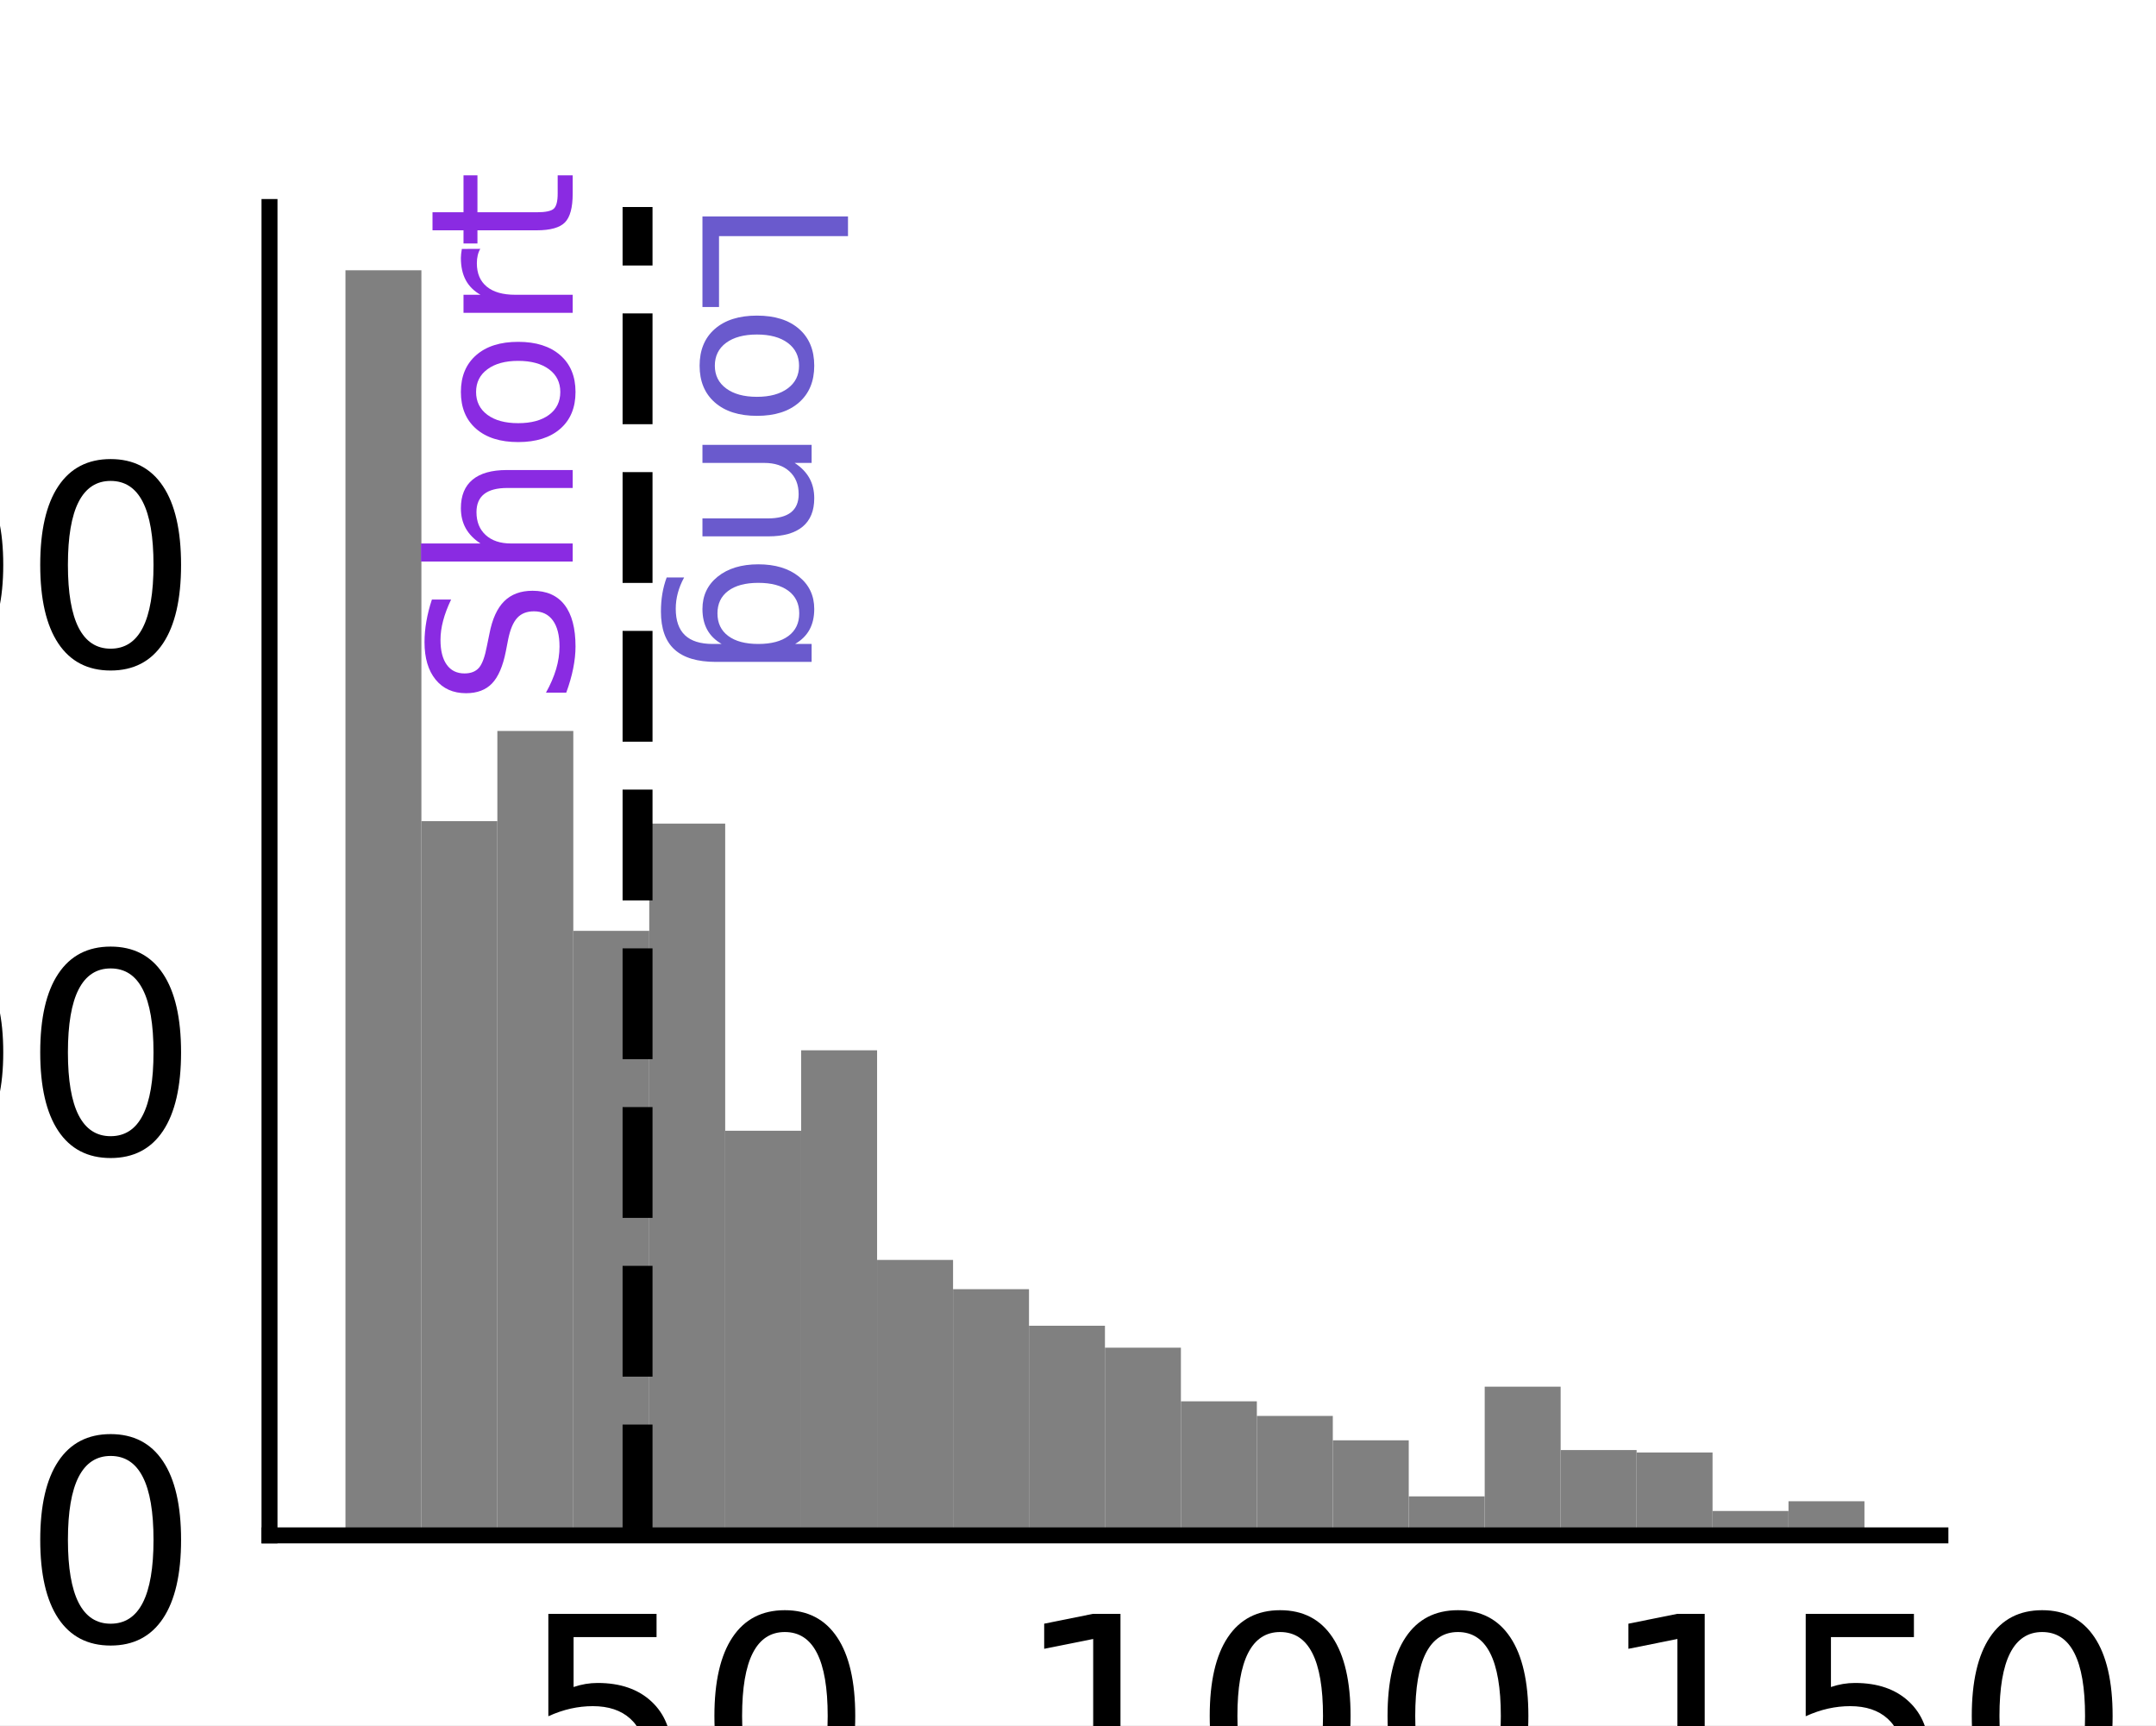
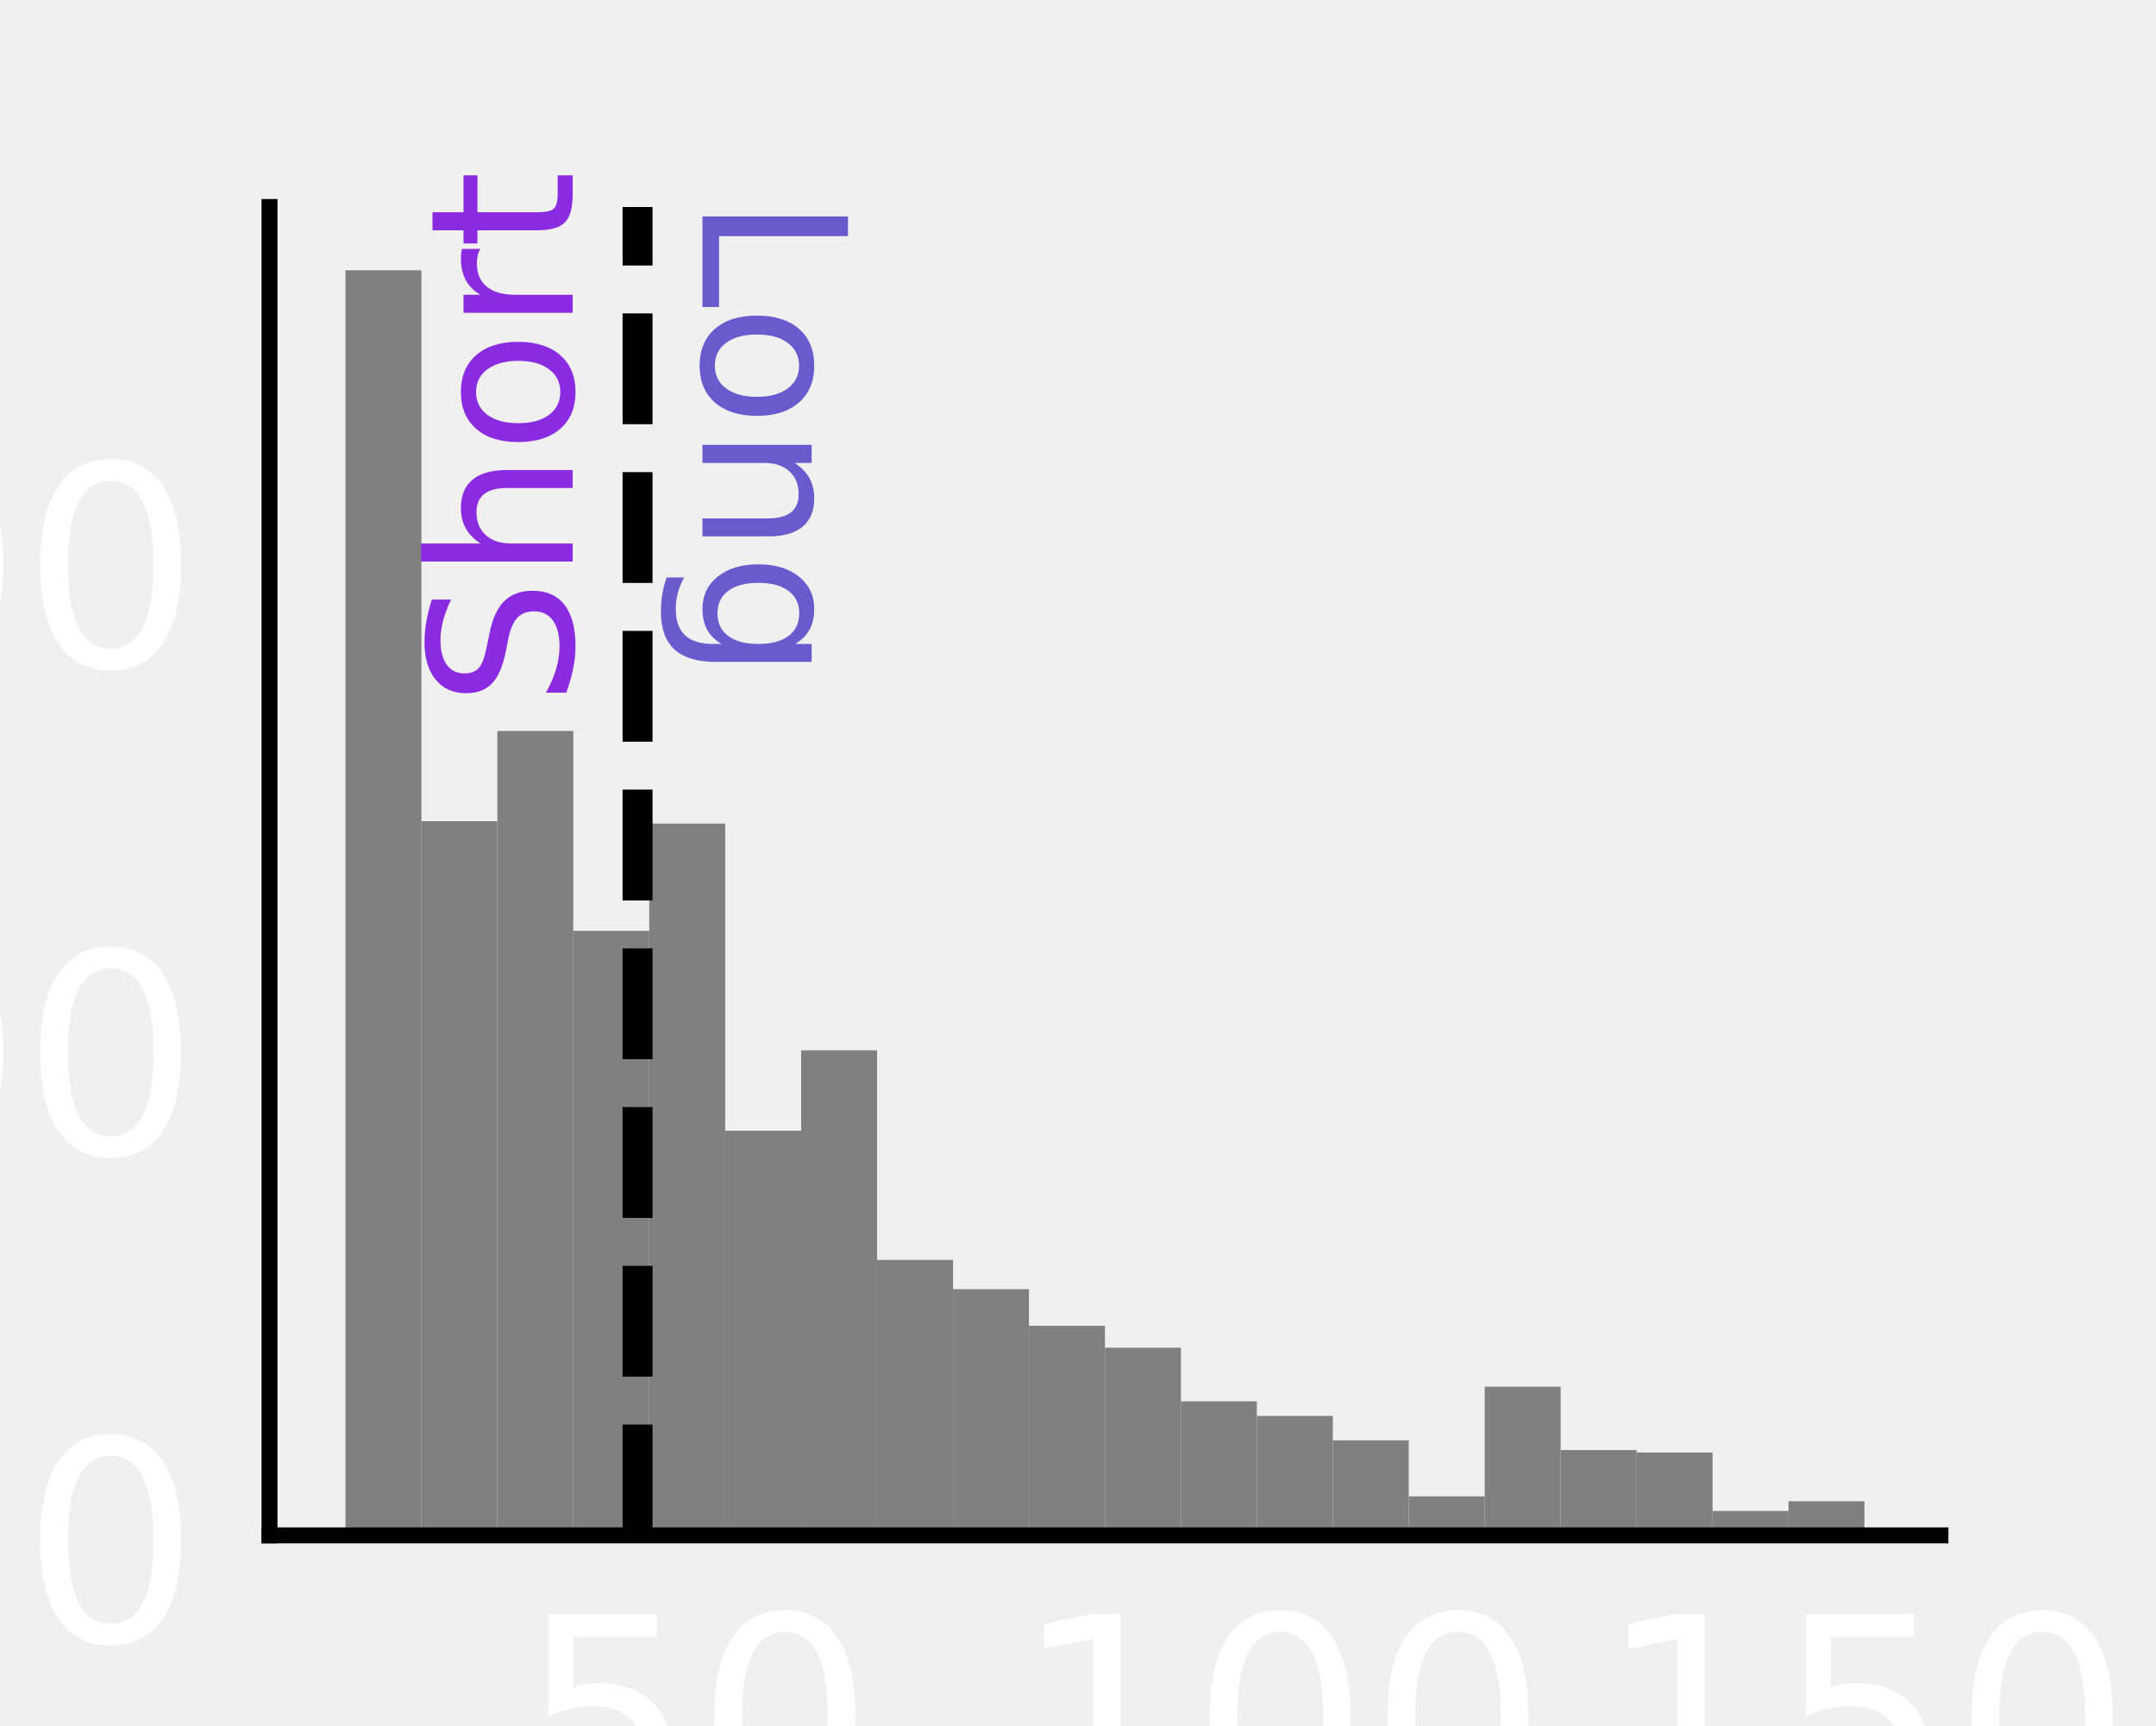
<svg xmlns="http://www.w3.org/2000/svg" xmlns:xlink="http://www.w3.org/1999/xlink" width="108pt" height="86.4pt" viewBox="0 0 108 86.4" version="1.1">
  <defs>
    <style type="text/css">*{stroke-linejoin: round; stroke-linecap: butt}</style>
  </defs>
  <g id="figure_1">
    <g id="patch_1">
-       <path d="M 0 86.4  L 108 86.4  L 108 0  L 0 0  z " style="fill: #ffffff" />
+       <path d="M 0 86.4  L 108 86.4  L 108 0  L 0 0  L 0 86.4  z " style="fill: none" />
    </g>
    <g id="axes_1">
      <g id="patch_2">
-         <path d="M 13.5 76.896  L 97.2 76.896  L 97.2 10.368  L 13.5 10.368  z " style="fill: #ffffff" />
+         <path d="M 13.5 76.896  L 97.2 76.896  L 97.2 10.368  L 13.5 10.368  L 13.5 76.896  z " style="fill: none" />
      </g>
      <g id="patch_3">
-         <path d="M 17.305 76.896  L 21.109 76.896  L 21.109 13.536  L 17.305 13.536  z " clip-path="url(#p0dc6f7afa4)" style="fill: #808080" />
+         <path d="M 17.305 76.896  L 21.109 76.896  L 21.109 13.536  L 17.305 13.536  z " clip-path="url(#p7f4268e467)" style="fill: #808080" />
      </g>
      <g id="patch_4">
-         <path d="M 21.109 76.896  L 24.914 76.896  L 24.914 41.126  L 21.109 41.126  z " clip-path="url(#p0dc6f7afa4)" style="fill: #808080" />
+         <path d="M 21.109 76.896  L 24.914 76.896  L 24.914 41.126  L 21.109 41.126  z " clip-path="url(#p7f4268e467)" style="fill: #808080" />
      </g>
      <g id="patch_5">
-         <path d="M 24.914 76.896  L 28.718 76.896  L 28.718 36.609  L 24.914 36.609  z " clip-path="url(#p0dc6f7afa4)" style="fill: #808080" />
+         <path d="M 24.914 76.896  L 28.718 76.896  L 28.718 36.609  L 24.914 36.609  z " clip-path="url(#p7f4268e467)" style="fill: #808080" />
      </g>
      <g id="patch_6">
-         <path d="M 28.718 76.896  L 32.523 76.896  L 32.523 46.62  L 28.718 46.62  z " clip-path="url(#p0dc6f7afa4)" style="fill: #808080" />
+         <path d="M 28.718 76.896  L 32.523 76.896  L 32.523 46.62  L 28.718 46.62  z " clip-path="url(#p7f4268e467)" style="fill: #808080" />
      </g>
      <g id="patch_7">
-         <path d="M 32.523 76.896  L 36.327 76.896  L 36.327 41.248  L 32.523 41.248  z " clip-path="url(#p0dc6f7afa4)" style="fill: #808080" />
+         <path d="M 32.523 76.896  L 36.327 76.896  L 36.327 41.248  L 32.523 41.248  z " clip-path="url(#p7f4268e467)" style="fill: #808080" />
      </g>
      <g id="patch_8">
-         <path d="M 36.327 76.896  L 40.132 76.896  L 40.132 56.631  L 36.327 56.631  z " clip-path="url(#p0dc6f7afa4)" style="fill: #808080" />
+         <path d="M 36.327 76.896  L 40.132 76.896  L 40.132 56.631  L 36.327 56.631  z " clip-path="url(#p7f4268e467)" style="fill: #808080" />
      </g>
      <g id="patch_9">
-         <path d="M 40.132 76.896  L 43.936 76.896  L 43.936 52.602  L 40.132 52.602  z " clip-path="url(#p0dc6f7afa4)" style="fill: #808080" />
+         <path d="M 40.132 76.896  L 43.936 76.896  L 43.936 52.602  L 40.132 52.602  z " clip-path="url(#p7f4268e467)" style="fill: #808080" />
      </g>
      <g id="patch_10">
-         <path d="M 43.936 76.896  L 47.741 76.896  L 47.741 63.101  L 43.936 63.101  z " clip-path="url(#p0dc6f7afa4)" style="fill: #808080" />
+         <path d="M 43.936 76.896  L 47.741 76.896  L 47.741 63.101  L 43.936 63.101  z " clip-path="url(#p7f4268e467)" style="fill: #808080" />
      </g>
      <g id="patch_11">
-         <path d="M 47.741 76.896  L 51.545 76.896  L 51.545 64.566  L 47.741 64.566  z " clip-path="url(#p0dc6f7afa4)" style="fill: #808080" />
+         <path d="M 47.741 76.896  L 51.545 76.896  L 51.545 64.566  L 47.741 64.566  z " clip-path="url(#p7f4268e467)" style="fill: #808080" />
      </g>
      <g id="patch_12">
-         <path d="M 51.545 76.896  L 55.35 76.896  L 55.35 66.397  L 51.545 66.397  z " clip-path="url(#p0dc6f7afa4)" style="fill: #808080" />
+         <path d="M 51.545 76.896  L 55.35 76.896  L 55.35 66.397  L 51.545 66.397  z " clip-path="url(#p7f4268e467)" style="fill: #808080" />
      </g>
      <g id="patch_13">
-         <path d="M 55.35 76.896  L 59.155 76.896  L 59.155 67.496  L 55.35 67.496  z " clip-path="url(#p0dc6f7afa4)" style="fill: #808080" />
+         <path d="M 55.35 76.896  L 59.155 76.896  L 59.155 67.496  L 55.35 67.496  z " clip-path="url(#p7f4268e467)" style="fill: #808080" />
      </g>
      <g id="patch_14">
-         <path d="M 59.155 76.896  L 62.959 76.896  L 62.959 70.182  L 59.155 70.182  z " clip-path="url(#p0dc6f7afa4)" style="fill: #808080" />
+         <path d="M 59.155 76.896  L 62.959 76.896  L 62.959 70.182  L 59.155 70.182  z " clip-path="url(#p7f4268e467)" style="fill: #808080" />
      </g>
      <g id="patch_15">
-         <path d="M 62.959 76.896  L 66.764 76.896  L 66.764 70.914  L 62.959 70.914  z " clip-path="url(#p0dc6f7afa4)" style="fill: #808080" />
+         <path d="M 62.959 76.896  L 66.764 76.896  L 66.764 70.914  L 62.959 70.914  z " clip-path="url(#p7f4268e467)" style="fill: #808080" />
      </g>
      <g id="patch_16">
-         <path d="M 66.764 76.896  L 70.568 76.896  L 70.568 72.135  L 66.764 72.135  z " clip-path="url(#p0dc6f7afa4)" style="fill: #808080" />
+         <path d="M 66.764 76.896  L 70.568 76.896  L 70.568 72.135  L 66.764 72.135  z " clip-path="url(#p7f4268e467)" style="fill: #808080" />
      </g>
      <g id="patch_17">
-         <path d="M 70.568 76.896  L 74.373 76.896  L 74.373 74.943  L 70.568 74.943  z " clip-path="url(#p0dc6f7afa4)" style="fill: #808080" />
+         <path d="M 70.568 76.896  L 74.373 76.896  L 74.373 74.943  L 70.568 74.943  z " clip-path="url(#p7f4268e467)" style="fill: #808080" />
      </g>
      <g id="patch_18">
-         <path d="M 74.373 76.896  L 78.177 76.896  L 78.177 69.449  L 74.373 69.449  z " clip-path="url(#p0dc6f7afa4)" style="fill: #808080" />
+         <path d="M 74.373 76.896  L 78.177 76.896  L 78.177 69.449  L 74.373 69.449  z " clip-path="url(#p7f4268e467)" style="fill: #808080" />
      </g>
      <g id="patch_19">
-         <path d="M 78.177 76.896  L 81.982 76.896  L 81.982 72.623  L 78.177 72.623  z " clip-path="url(#p0dc6f7afa4)" style="fill: #808080" />
+         <path d="M 78.177 76.896  L 81.982 76.896  L 81.982 72.623  L 78.177 72.623  z " clip-path="url(#p7f4268e467)" style="fill: #808080" />
      </g>
      <g id="patch_20">
-         <path d="M 81.982 76.896  L 85.786 76.896  L 85.786 72.745  L 81.982 72.745  z " clip-path="url(#p0dc6f7afa4)" style="fill: #808080" />
+         <path d="M 81.982 76.896  L 85.786 76.896  L 85.786 72.745  L 81.982 72.745  z " clip-path="url(#p7f4268e467)" style="fill: #808080" />
      </g>
      <g id="patch_21">
-         <path d="M 85.786 76.896  L 89.591 76.896  L 89.591 75.675  L 85.786 75.675  z " clip-path="url(#p0dc6f7afa4)" style="fill: #808080" />
+         <path d="M 85.786 76.896  L 89.591 76.896  L 89.591 75.675  L 85.786 75.675  z " clip-path="url(#p7f4268e467)" style="fill: #808080" />
      </g>
      <g id="patch_22">
-         <path d="M 89.591 76.896  L 93.395 76.896  L 93.395 75.187  L 89.591 75.187  z " clip-path="url(#p0dc6f7afa4)" style="fill: #808080" />
+         <path d="M 89.591 76.896  L 93.395 76.896  L 93.395 75.187  L 89.591 75.187  z " clip-path="url(#p7f4268e467)" style="fill: #808080" />
      </g>
      <g id="matplotlib.axis_1">
        <g id="xtick_1">
          <g id="line2d_1" />
          <g id="text_1">
-             <g transform="translate(25.95649 91.03381) scale(0.14 -0.14)">
+             <g style="fill: #ffffff" transform="translate(25.95649 91.03381) scale(0.14 -0.14)">
              <defs>
                <path id="DejaVuSans-35" d="M 691 4666  L 3169 4666  L 3169 4134  L 1269 4134  L 1269 2991  Q 1406 3038 1543 3061  Q 1681 3084 1819 3084  Q 2600 3084 3056 2656  Q 3513 2228 3513 1497  Q 3513 744 3044 326  Q 2575 -91 1722 -91  Q 1428 -91 1123 -41  Q 819 9 494 109  L 494 744  Q 775 591 1075 516  Q 1375 441 1709 441  Q 2250 441 2565 725  Q 2881 1009 2881 1497  Q 2881 1984 2565 2268  Q 2250 2553 1709 2553  Q 1456 2553 1204 2497  Q 953 2441 691 2322  L 691 4666  z " transform="scale(0.015625)" />
                <path id="DejaVuSans-30" d="M 2034 4250  Q 1547 4250 1301 3770  Q 1056 3291 1056 2328  Q 1056 1369 1301 889  Q 1547 409 2034 409  Q 2525 409 2770 889  Q 3016 1369 3016 2328  Q 3016 3291 2770 3770  Q 2525 4250 2034 4250  z M 2034 4750  Q 2819 4750 3233 4129  Q 3647 3509 3647 2328  Q 3647 1150 3233 529  Q 2819 -91 2034 -91  Q 1250 -91 836 529  Q 422 1150 422 2328  Q 422 3509 836 4129  Q 1250 4750 2034 4750  z " transform="scale(0.015625)" />
              </defs>
              <use xlink:href="#DejaVuSans-35" />
              <use xlink:href="#DejaVuSans-30" x="63.623" />
            </g>
          </g>
        </g>
        <g id="xtick_2">
          <g id="line2d_2" />
          <g id="text_2">
-             <g transform="translate(50.76847 91.03381) scale(0.14 -0.14)">
+             <g style="fill: #ffffff" transform="translate(50.76847 91.03381) scale(0.14 -0.14)">
              <defs>
                <path id="DejaVuSans-31" d="M 794 531  L 1825 531  L 1825 4091  L 703 3866  L 703 4441  L 1819 4666  L 2450 4666  L 2450 531  L 3481 531  L 3481 0  L 794 0  L 794 531  z " transform="scale(0.015625)" />
              </defs>
              <use xlink:href="#DejaVuSans-31" />
              <use xlink:href="#DejaVuSans-30" x="63.623" />
              <use xlink:href="#DejaVuSans-30" x="127.246" />
            </g>
          </g>
        </g>
        <g id="xtick_3">
          <g id="line2d_3" />
          <g id="text_3">
-             <g transform="translate(80.03421 91.03381) scale(0.14 -0.14)">
+             <g style="fill: #ffffff" transform="translate(80.03421 91.03381) scale(0.14 -0.14)">
              <use xlink:href="#DejaVuSans-31" />
              <use xlink:href="#DejaVuSans-35" x="63.623" />
              <use xlink:href="#DejaVuSans-30" x="127.246" />
            </g>
          </g>
        </g>
        <g id="text_4">
-           <g transform="translate(10.04688 108.5832) scale(0.14 -0.14)">
+           <g style="fill: #ffffff" transform="translate(10.04688 108.5832) scale(0.14 -0.14)">
            <defs>
              <path id="DejaVuSans-42" d="M 1259 2228  L 1259 519  L 2272 519  Q 2781 519 3026 730  Q 3272 941 3272 1375  Q 3272 1813 3026 2020  Q 2781 2228 2272 2228  L 1259 2228  z M 1259 4147  L 1259 2741  L 2194 2741  Q 2656 2741 2882 2914  Q 3109 3088 3109 3444  Q 3109 3797 2882 3972  Q 2656 4147 2194 4147  L 1259 4147  z M 628 4666  L 2241 4666  Q 2963 4666 3353 4366  Q 3744 4066 3744 3513  Q 3744 3084 3544 2831  Q 3344 2578 2956 2516  Q 3422 2416 3680 2098  Q 3938 1781 3938 1306  Q 3938 681 3513 340  Q 3088 0 2303 0  L 628 0  L 628 4666  z " transform="scale(0.015625)" />
              <path id="DejaVuSans-6c" d="M 603 4863  L 1178 4863  L 1178 0  L 603 0  L 603 4863  z " transform="scale(0.015625)" />
              <path id="DejaVuSans-6f" d="M 1959 3097  Q 1497 3097 1228 2736  Q 959 2375 959 1747  Q 959 1119 1226 758  Q 1494 397 1959 397  Q 2419 397 2687 759  Q 2956 1122 2956 1747  Q 2956 2369 2687 2733  Q 2419 3097 1959 3097  z M 1959 3584  Q 2709 3584 3137 3096  Q 3566 2609 3566 1747  Q 3566 888 3137 398  Q 2709 -91 1959 -91  Q 1206 -91 779 398  Q 353 888 353 1747  Q 353 2609 779 3096  Q 1206 3584 1959 3584  z " transform="scale(0.015625)" />
              <path id="DejaVuSans-63" d="M 3122 3366  L 3122 2828  Q 2878 2963 2633 3030  Q 2388 3097 2138 3097  Q 1578 3097 1268 2742  Q 959 2388 959 1747  Q 959 1106 1268 751  Q 1578 397 2138 397  Q 2388 397 2633 464  Q 2878 531 3122 666  L 3122 134  Q 2881 22 2623 -34  Q 2366 -91 2075 -91  Q 1284 -91 818 406  Q 353 903 353 1747  Q 353 2603 823 3093  Q 1294 3584 2113 3584  Q 2378 3584 2631 3529  Q 2884 3475 3122 3366  z " transform="scale(0.015625)" />
              <path id="DejaVuSans-6b" d="M 581 4863  L 1159 4863  L 1159 1991  L 2875 3500  L 3609 3500  L 1753 1863  L 3688 0  L 2938 0  L 1159 1709  L 1159 0  L 581 0  L 581 4863  z " transform="scale(0.015625)" />
              <path id="DejaVuSans-20" transform="scale(0.015625)" />
              <path id="DejaVuSans-4c" d="M 628 4666  L 1259 4666  L 1259 531  L 3531 531  L 3531 0  L 628 0  L 628 4666  z " transform="scale(0.015625)" />
              <path id="DejaVuSans-65" d="M 3597 1894  L 3597 1613  L 953 1613  Q 991 1019 1311 708  Q 1631 397 2203 397  Q 2534 397 2845 478  Q 3156 559 3463 722  L 3463 178  Q 3153 47 2828 -22  Q 2503 -91 2169 -91  Q 1331 -91 842 396  Q 353 884 353 1716  Q 353 2575 817 3079  Q 1281 3584 2069 3584  Q 2775 3584 3186 3129  Q 3597 2675 3597 1894  z M 3022 2063  Q 3016 2534 2758 2815  Q 2500 3097 2075 3097  Q 1594 3097 1305 2825  Q 1016 2553 972 2059  L 3022 2063  z " transform="scale(0.015625)" />
              <path id="DejaVuSans-6e" d="M 3513 2113  L 3513 0  L 2938 0  L 2938 2094  Q 2938 2591 2744 2837  Q 2550 3084 2163 3084  Q 1697 3084 1428 2787  Q 1159 2491 1159 1978  L 1159 0  L 581 0  L 581 3500  L 1159 3500  L 1159 2956  Q 1366 3272 1645 3428  Q 1925 3584 2291 3584  Q 2894 3584 3203 3211  Q 3513 2838 3513 2113  z " transform="scale(0.015625)" />
              <path id="DejaVuSans-67" d="M 2906 1791  Q 2906 2416 2648 2759  Q 2391 3103 1925 3103  Q 1463 3103 1205 2759  Q 947 2416 947 1791  Q 947 1169 1205 825  Q 1463 481 1925 481  Q 2391 481 2648 825  Q 2906 1169 2906 1791  z M 3481 434  Q 3481 -459 3084 -895  Q 2688 -1331 1869 -1331  Q 1566 -1331 1297 -1286  Q 1028 -1241 775 -1147  L 775 -588  Q 1028 -725 1275 -790  Q 1522 -856 1778 -856  Q 2344 -856 2625 -561  Q 2906 -266 2906 331  L 2906 616  Q 2728 306 2450 153  Q 2172 0 1784 0  Q 1141 0 747 490  Q 353 981 353 1791  Q 353 2603 747 3093  Q 1141 3584 1784 3584  Q 2172 3584 2450 3431  Q 2728 3278 2906 2969  L 2906 3500  L 3481 3500  L 3481 434  z " transform="scale(0.015625)" />
              <path id="DejaVuSans-74" d="M 1172 4494  L 1172 3500  L 2356 3500  L 2356 3053  L 1172 3053  L 1172 1153  Q 1172 725 1289 603  Q 1406 481 1766 481  L 2356 481  L 2356 0  L 1766 0  Q 1100 0 847 248  Q 594 497 594 1153  L 594 3053  L 172 3053  L 172 3500  L 594 3500  L 594 4494  L 1172 4494  z " transform="scale(0.015625)" />
              <path id="DejaVuSans-68" d="M 3513 2113  L 3513 0  L 2938 0  L 2938 2094  Q 2938 2591 2744 2837  Q 2550 3084 2163 3084  Q 1697 3084 1428 2787  Q 1159 2491 1159 1978  L 1159 0  L 581 0  L 581 4863  L 1159 4863  L 1159 2956  Q 1366 3272 1645 3428  Q 1925 3584 2291 3584  Q 2894 3584 3203 3211  Q 3513 2838 3513 2113  z " transform="scale(0.015625)" />
            </defs>
            <use xlink:href="#DejaVuSans-42" />
            <use xlink:href="#DejaVuSans-6c" x="68.604" />
            <use xlink:href="#DejaVuSans-6f" x="96.387" />
            <use xlink:href="#DejaVuSans-63" x="157.568" />
            <use xlink:href="#DejaVuSans-6b" x="212.549" />
            <use xlink:href="#DejaVuSans-20" x="270.459" />
            <use xlink:href="#DejaVuSans-4c" x="302.246" />
            <use xlink:href="#DejaVuSans-65" x="356.209" />
            <use xlink:href="#DejaVuSans-6e" x="417.732" />
            <use xlink:href="#DejaVuSans-67" x="481.111" />
            <use xlink:href="#DejaVuSans-74" x="544.588" />
            <use xlink:href="#DejaVuSans-68" x="583.797" />
          </g>
        </g>
      </g>
      <g id="matplotlib.axis_2">
        <g id="ytick_1">
          <g id="line2d_4" />
          <g id="text_5">
-             <g transform="translate(1.0925 82.21491) scale(0.14 -0.14)">
+             <g style="fill: #ffffff" transform="translate(1.0925 82.21491) scale(0.14 -0.14)">
              <use xlink:href="#DejaVuSans-30" />
            </g>
          </g>
        </g>
        <g id="ytick_2">
          <g id="line2d_5" />
          <g id="text_6">
-             <g transform="translate(-16.7225 57.79872) scale(0.14 -0.14)">
+             <g style="fill: #ffffff" transform="translate(-16.7225 57.79872) scale(0.14 -0.14)">
              <defs>
                <path id="DejaVuSans-32" d="M 1228 531  L 3431 531  L 3431 0  L 469 0  L 469 531  Q 828 903 1448 1529  Q 2069 2156 2228 2338  Q 2531 2678 2651 2914  Q 2772 3150 2772 3378  Q 2772 3750 2511 3984  Q 2250 4219 1831 4219  Q 1534 4219 1204 4116  Q 875 4013 500 3803  L 500 4441  Q 881 4594 1212 4672  Q 1544 4750 1819 4750  Q 2544 4750 2975 4387  Q 3406 4025 3406 3419  Q 3406 3131 3298 2873  Q 3191 2616 2906 2266  Q 2828 2175 2409 1742  Q 1991 1309 1228 531  z " transform="scale(0.015625)" />
              </defs>
              <use xlink:href="#DejaVuSans-32" />
              <use xlink:href="#DejaVuSans-30" x="63.623" />
              <use xlink:href="#DejaVuSans-30" x="127.246" />
            </g>
          </g>
        </g>
        <g id="ytick_3">
          <g id="line2d_6" />
          <g id="text_7">
-             <g transform="translate(-16.7225 33.38254) scale(0.14 -0.14)">
+             <g style="fill: #ffffff" transform="translate(-16.7225 33.38254) scale(0.14 -0.14)">
              <defs>
                <path id="DejaVuSans-34" d="M 2419 4116  L 825 1625  L 2419 1625  L 2419 4116  z M 2253 4666  L 3047 4666  L 3047 1625  L 3713 1625  L 3713 1100  L 3047 1100  L 3047 0  L 2419 0  L 2419 1100  L 313 1100  L 313 1709  L 2253 4666  z " transform="scale(0.015625)" />
              </defs>
              <use xlink:href="#DejaVuSans-34" />
              <use xlink:href="#DejaVuSans-30" x="63.623" />
              <use xlink:href="#DejaVuSans-30" x="127.246" />
            </g>
          </g>
        </g>
        <g id="text_8">
-           <g transform="translate(-23.63406 74.30184) rotate(-90) scale(0.14 -0.14)">
+           <g style="fill: #ffffff" transform="translate(-23.63406 74.30184) rotate(-90) scale(0.14 -0.14)">
            <defs>
              <path id="DejaVuSans-23" d="M 3272 2816  L 2363 2816  L 2100 1772  L 3016 1772  L 3272 2816  z M 2803 4594  L 2478 3297  L 3391 3297  L 3719 4594  L 4219 4594  L 3897 3297  L 4872 3297  L 4872 2816  L 3775 2816  L 3519 1772  L 4513 1772  L 4513 1294  L 3397 1294  L 3072 0  L 2572 0  L 2894 1294  L 1978 1294  L 1656 0  L 1153 0  L 1478 1294  L 494 1294  L 494 1772  L 1594 1772  L 1856 2816  L 850 2816  L 850 3297  L 1978 3297  L 2297 4594  L 2803 4594  z " transform="scale(0.015625)" />
              <path id="DejaVuSans-73" d="M 2834 3397  L 2834 2853  Q 2591 2978 2328 3040  Q 2066 3103 1784 3103  Q 1356 3103 1142 2972  Q 928 2841 928 2578  Q 928 2378 1081 2264  Q 1234 2150 1697 2047  L 1894 2003  Q 2506 1872 2764 1633  Q 3022 1394 3022 966  Q 3022 478 2636 193  Q 2250 -91 1575 -91  Q 1294 -91 989 -36  Q 684 19 347 128  L 347 722  Q 666 556 975 473  Q 1284 391 1588 391  Q 1994 391 2212 530  Q 2431 669 2431 922  Q 2431 1156 2273 1281  Q 2116 1406 1581 1522  L 1381 1569  Q 847 1681 609 1914  Q 372 2147 372 2553  Q 372 3047 722 3315  Q 1072 3584 1716 3584  Q 2034 3584 2315 3537  Q 2597 3491 2834 3397  z " transform="scale(0.015625)" />
            </defs>
            <use xlink:href="#DejaVuSans-23" />
            <use xlink:href="#DejaVuSans-20" x="83.789" />
            <use xlink:href="#DejaVuSans-42" x="115.576" />
            <use xlink:href="#DejaVuSans-6c" x="184.18" />
            <use xlink:href="#DejaVuSans-6f" x="211.963" />
            <use xlink:href="#DejaVuSans-63" x="273.145" />
            <use xlink:href="#DejaVuSans-6b" x="328.125" />
            <use xlink:href="#DejaVuSans-73" x="386.035" />
          </g>
        </g>
      </g>
      <g id="line2d_7">
-         <path d="M 31.937 76.896  L 31.937 10.368  " clip-path="url(#p0dc6f7afa4)" style="fill: none; stroke-dasharray: 5.55,2.4; stroke-dashoffset: 0; stroke: #000000; stroke-width: 1.5" />
+         <path d="M 31.937 76.896  L 31.937 10.368  " clip-path="url(#p7f4268e467)" style="fill: none; stroke-dasharray: 5.55,2.4; stroke-dashoffset: 0; stroke: #000000; stroke-width: 1.5" />
      </g>
      <g id="patch_23">
        <path d="M 13.5 76.896  L 13.5 10.368  " style="fill: none; stroke: #000000; stroke-width: 0.8; stroke-linejoin: miter; stroke-linecap: square" />
      </g>
      <g id="patch_24">
        <path d="M 13.5 76.896  L 97.2 76.896  " style="fill: none; stroke: #000000; stroke-width: 0.8; stroke-linejoin: miter; stroke-linecap: square" />
      </g>
      <g id="text_9">
        <g style="fill: #8a2be2" transform="translate(28.6871 35.37755) rotate(-90) scale(0.1 -0.1)">
          <defs>
            <path id="DejaVuSans-53" d="M 3425 4513  L 3425 3897  Q 3066 4069 2747 4153  Q 2428 4238 2131 4238  Q 1616 4238 1336 4038  Q 1056 3838 1056 3469  Q 1056 3159 1242 3001  Q 1428 2844 1947 2747  L 2328 2669  Q 3034 2534 3370 2195  Q 3706 1856 3706 1288  Q 3706 609 3251 259  Q 2797 -91 1919 -91  Q 1588 -91 1214 -16  Q 841 59 441 206  L 441 856  Q 825 641 1194 531  Q 1563 422 1919 422  Q 2459 422 2753 634  Q 3047 847 3047 1241  Q 3047 1584 2836 1778  Q 2625 1972 2144 2069  L 1759 2144  Q 1053 2284 737 2584  Q 422 2884 422 3419  Q 422 4038 858 4394  Q 1294 4750 2059 4750  Q 2388 4750 2728 4690  Q 3069 4631 3425 4513  z " transform="scale(0.015625)" />
            <path id="DejaVuSans-72" d="M 2631 2963  Q 2534 3019 2420 3045  Q 2306 3072 2169 3072  Q 1681 3072 1420 2755  Q 1159 2438 1159 1844  L 1159 0  L 581 0  L 581 3500  L 1159 3500  L 1159 2956  Q 1341 3275 1631 3429  Q 1922 3584 2338 3584  Q 2397 3584 2469 3576  Q 2541 3569 2628 3553  L 2631 2963  z " transform="scale(0.015625)" />
          </defs>
          <use xlink:href="#DejaVuSans-53" />
          <use xlink:href="#DejaVuSans-68" x="63.477" />
          <use xlink:href="#DejaVuSans-6f" x="126.855" />
          <use xlink:href="#DejaVuSans-72" x="188.037" />
          <use xlink:href="#DejaVuSans-74" x="229.15" />
        </g>
      </g>
      <g id="text_10">
        <g style="fill: #6a5acd" transform="translate(35.18773 9.858803) rotate(-270) scale(0.1 -0.1)">
          <use xlink:href="#DejaVuSans-4c" />
          <use xlink:href="#DejaVuSans-6f" x="53.963" />
          <use xlink:href="#DejaVuSans-6e" x="115.145" />
          <use xlink:href="#DejaVuSans-67" x="178.523" />
        </g>
      </g>
    </g>
  </g>
  <defs>
-     <clipPath id="p0dc6f7afa4">
+     <clipPath id="p7f4268e467">
      <rect x="13.5" y="10.368" width="83.7" height="66.528" />
    </clipPath>
  </defs>
</svg>
